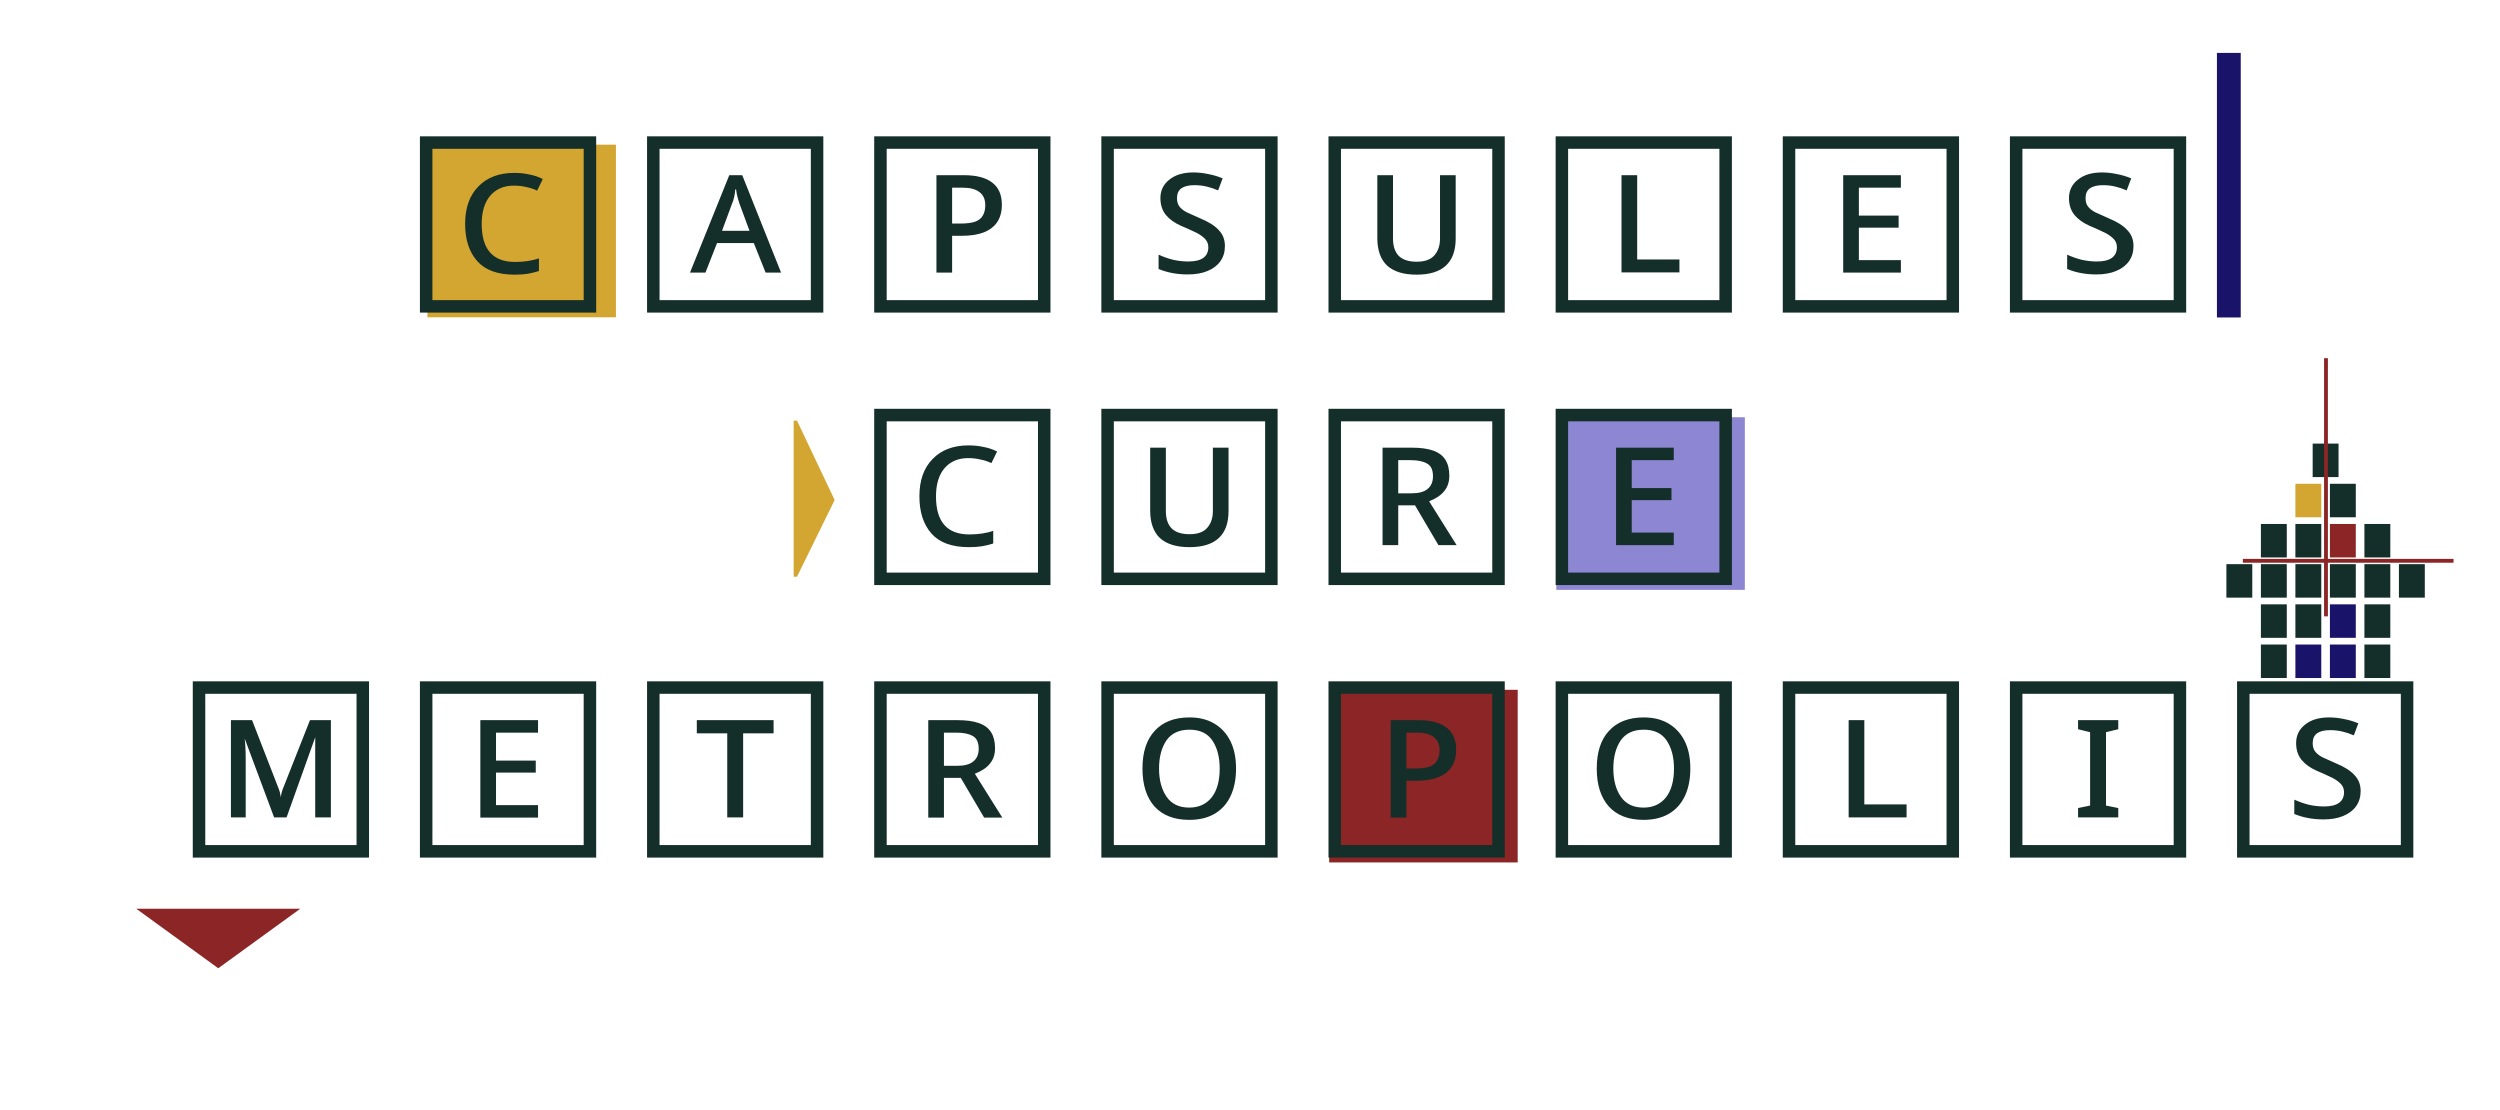
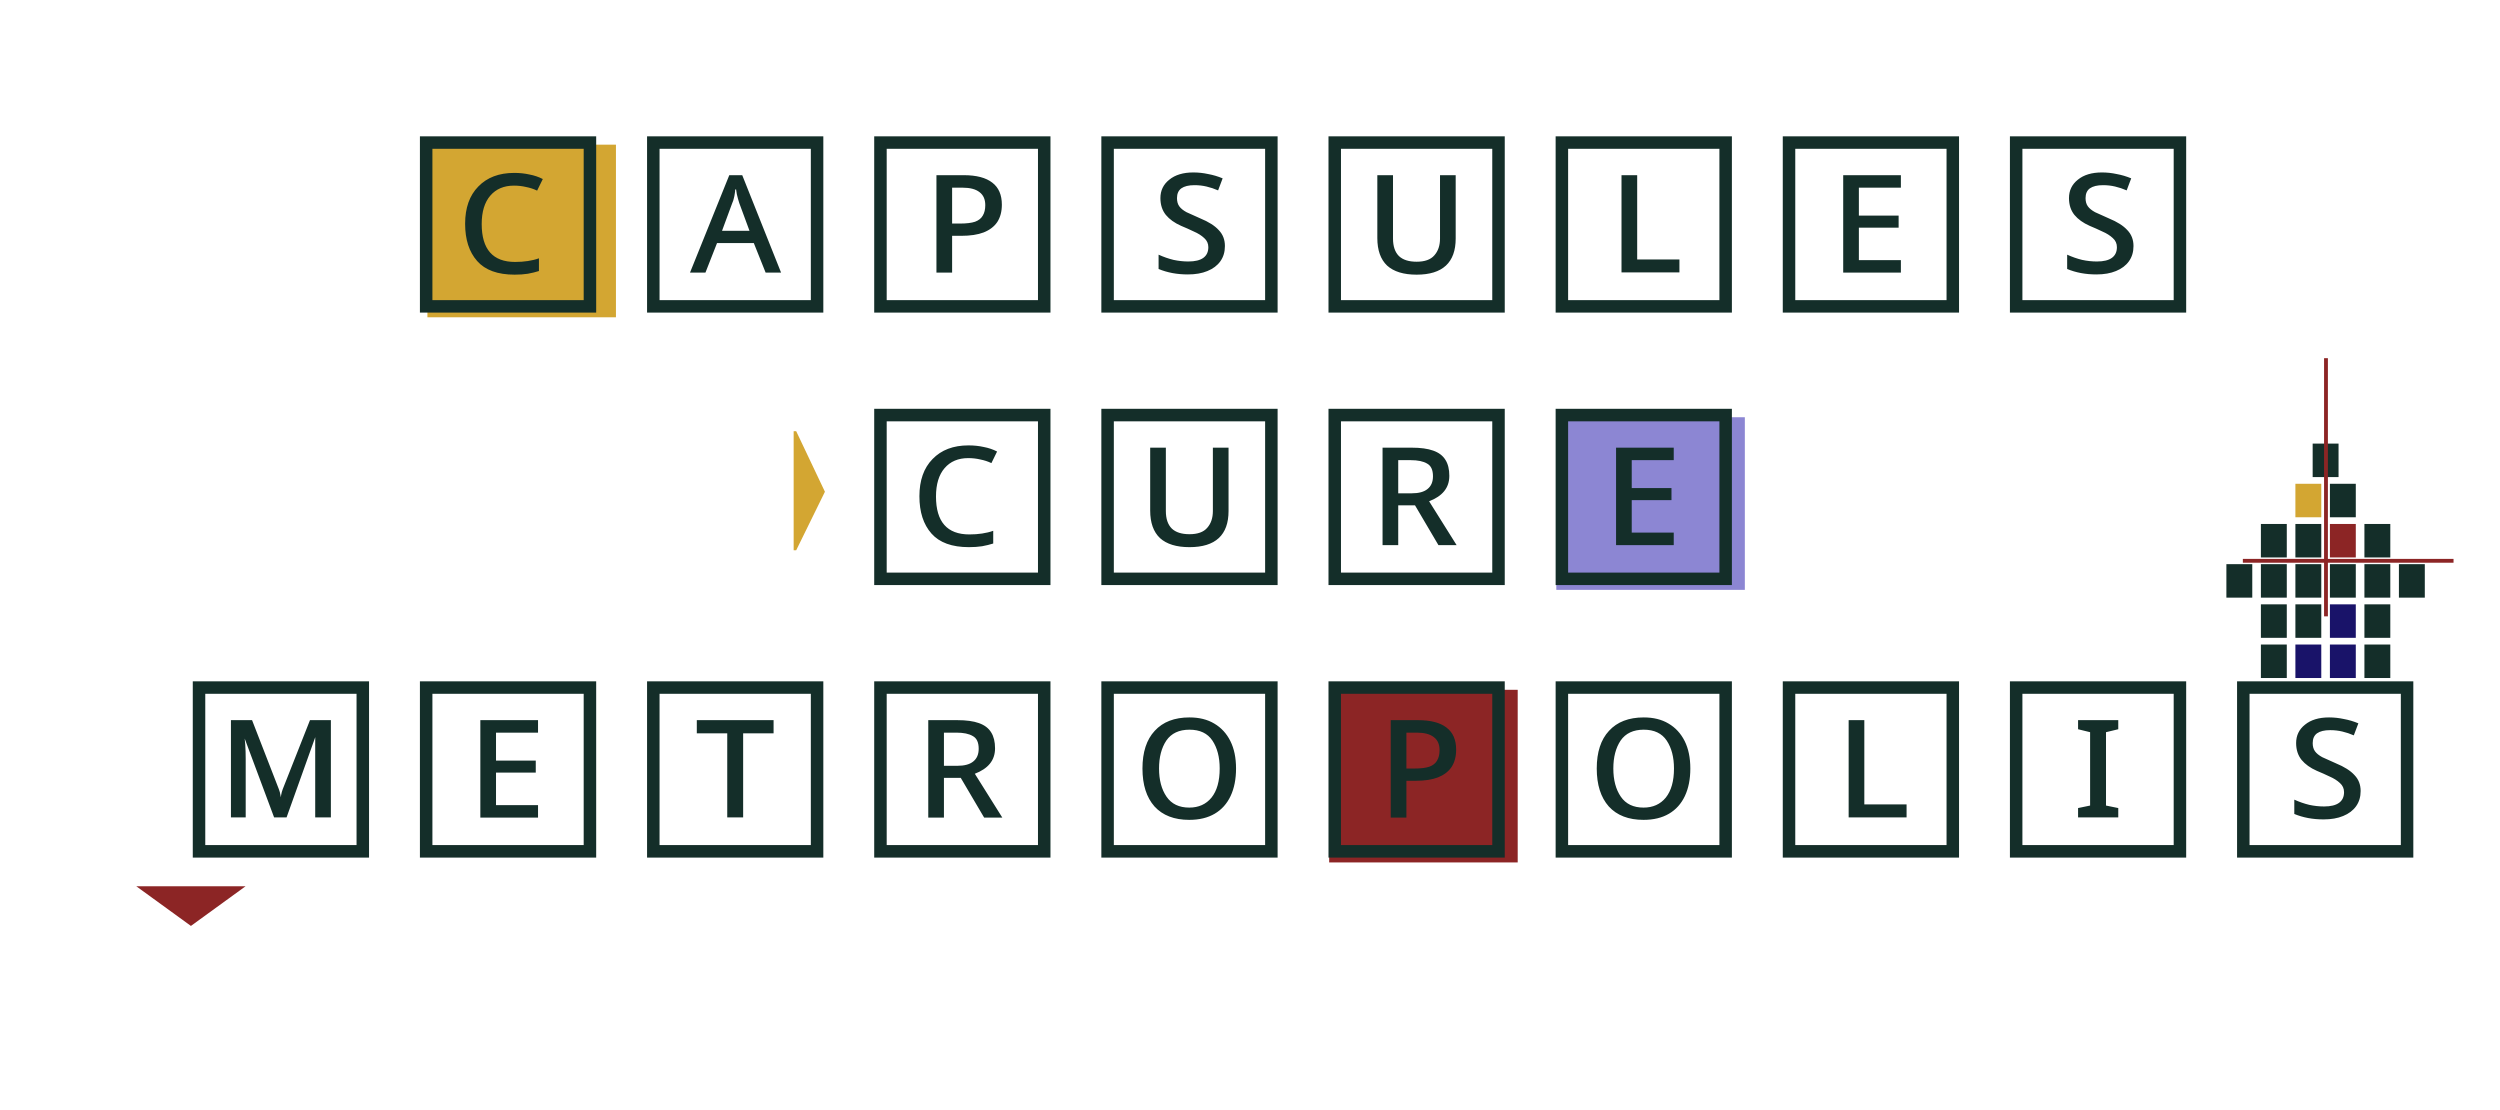
<svg xmlns="http://www.w3.org/2000/svg" width="1890" height="839" viewBox="0 0 1890 839" fill="none">
-   <rect x="1676" y="40" width="18" height="200" fill="#191369" />
  <path d="M1319.1 445.936H1176.57V315.429H1319.1V445.936Z" fill="#8C86D3" />
  <path d="M465.653 239.872H323.125V109.365H465.653V239.872Z" fill="#D3A632" />
  <path d="M1147.38 652H1004.85V521.493H1147.38V652Z" fill="#8C2525" />
  <path d="M389.066 207.646C376.244 207.646 366.8 204.212 360.732 197.343C354.665 190.474 351.631 181.087 351.631 169.181C351.631 157.16 354.951 147.773 361.591 141.019C368.231 134.15 377.274 130.716 388.722 130.716C392.844 130.716 396.679 131.116 400.228 131.918C403.891 132.605 407.268 133.749 410.359 135.352L406.066 144.11C403.433 142.85 400.628 141.935 397.652 141.362C394.79 140.675 391.756 140.332 388.551 140.332C380.995 140.332 375.042 142.85 370.692 147.888C366.342 152.925 364.166 160.08 364.166 169.352C364.166 188.471 372.581 198.03 389.409 198.03C392.844 198.03 396.049 197.801 399.026 197.343C402.117 196.885 404.921 196.198 407.44 195.282V204.899C404.921 205.7 402.117 206.387 399.026 206.959C396.049 207.417 392.729 207.646 389.066 207.646ZM317.459 236.323V103.069H450.713V236.323H317.459ZM326.903 226.879H441.269V112.513H326.903V226.879ZM521.634 206.101L551.341 132.433H561.129L590.494 206.101H578.817L569.887 183.777H542.068L533.311 206.101H521.634ZM545.846 174.504H566.624L558.897 153.554C558.554 152.41 558.21 151.265 557.867 150.12C557.523 148.975 557.237 147.83 557.008 146.686C556.779 145.541 556.607 144.396 556.493 143.251H555.806C555.806 144.281 555.692 145.369 555.463 146.514C555.348 147.544 555.119 148.689 554.776 149.948C554.547 151.093 554.146 152.295 553.574 153.554L545.846 174.504ZM489.179 236.323V103.069H622.434V236.323H489.179ZM498.623 226.879H612.989V112.513H498.623V226.879ZM707.95 206.101V132.433H728.557C738.173 132.433 745.385 134.322 750.193 138.1C755.001 141.763 757.405 147.315 757.405 154.756C757.405 159.908 756.261 164.258 753.971 167.807C751.681 171.241 748.247 173.874 743.668 175.706C739.203 177.423 733.536 178.282 726.668 178.282H719.799V206.101H707.95ZM719.799 169.009H725.637C730.56 169.009 734.395 168.551 737.143 167.635C739.89 166.605 741.836 165.059 742.981 162.999C744.24 160.938 744.87 158.305 744.87 155.1C744.87 150.75 743.439 147.487 740.577 145.312C737.715 143.022 733.422 141.877 727.698 141.877H719.799V169.009ZM660.899 236.323V103.069H794.154V236.323H660.899ZM670.343 226.879H784.709V112.513H670.343V226.879ZM898.044 207.474C893.923 207.474 890.031 207.131 886.367 206.444C882.704 205.757 879.212 204.727 875.892 203.353V192.535C879.67 194.252 883.448 195.568 887.226 196.484C891.004 197.286 894.724 197.686 898.388 197.686C903.425 197.686 907.203 196.77 909.721 194.939C912.24 193.107 913.499 190.417 913.499 186.868C913.499 184.12 912.469 181.831 910.408 179.999C908.348 178.053 905.714 176.393 902.509 175.019C899.418 173.531 896.213 172.1 892.893 170.726C887.97 168.551 884.135 165.804 881.387 162.484C878.64 159.049 877.266 154.814 877.266 149.777C877.266 144.053 879.499 139.416 883.963 135.867C888.428 132.204 894.495 130.372 902.166 130.372C905.943 130.372 909.664 130.773 913.327 131.574C917.105 132.261 920.769 133.349 924.317 134.837L920.883 143.938C918.021 142.679 915.102 141.706 912.125 141.019C909.263 140.332 906.23 139.988 903.024 139.988C898.674 139.988 895.354 140.79 893.064 142.393C890.889 143.995 889.802 146.457 889.802 149.777C889.802 152.295 890.374 154.356 891.519 155.958C892.664 157.561 894.495 159.049 897.014 160.423C899.647 161.682 903.081 163.228 907.317 165.059C913.728 167.693 918.422 170.669 921.398 173.989C924.489 177.194 926.035 181.201 926.035 186.009C926.035 190.474 924.89 194.309 922.6 197.515C920.311 200.72 917.048 203.181 912.812 204.899C908.691 206.616 903.768 207.474 898.044 207.474ZM832.619 236.323V103.069H965.874V236.323H832.619ZM842.064 226.879H956.429V112.513H842.064V226.879ZM1070.97 207.646C1061.12 207.646 1053.68 205.356 1048.64 200.777C1043.72 196.084 1041.26 189.158 1041.26 179.999V132.433H1053.11V180.343C1053.11 186.181 1054.6 190.589 1057.57 193.565C1060.55 196.427 1065.01 197.858 1070.97 197.858C1077.15 197.858 1081.61 196.255 1084.36 193.05C1087.22 189.844 1088.65 185.609 1088.65 180.343V132.433H1100.5V180.343C1100.5 189.386 1098.04 196.198 1093.12 200.777C1088.2 205.356 1080.81 207.646 1070.97 207.646ZM1004.34 236.323V103.069H1137.59V236.323H1004.34ZM1013.78 226.879H1128.15V112.513H1013.78V226.879ZM1225.86 205.929V132.433H1237.71V196.141H1269.65V205.929H1225.86ZM1176.06 236.323V103.069H1309.31V236.323H1176.06ZM1185.5 226.879H1299.87V112.513H1185.5V226.879ZM1393.46 206.101V132.433H1437.07V141.877H1405.31V162.999H1435.36V172.1H1405.31V196.656H1437.07V206.101H1393.46ZM1347.78 236.323V103.069H1481.03V236.323H1347.78ZM1357.22 226.879H1471.59V112.513H1357.22V226.879ZM1584.92 207.474C1580.8 207.474 1576.91 207.131 1573.25 206.444C1569.58 205.757 1566.09 204.727 1562.77 203.353V192.535C1566.55 194.252 1570.33 195.568 1574.11 196.484C1577.88 197.286 1581.6 197.686 1585.27 197.686C1590.31 197.686 1594.08 196.77 1596.6 194.939C1599.12 193.107 1600.38 190.417 1600.38 186.868C1600.38 184.12 1599.35 181.831 1597.29 179.999C1595.23 178.053 1592.59 176.393 1589.39 175.019C1586.3 173.531 1583.09 172.1 1579.77 170.726C1574.85 168.551 1571.02 165.804 1568.27 162.484C1565.52 159.049 1564.15 154.814 1564.15 149.777C1564.15 144.053 1566.38 139.416 1570.84 135.867C1575.31 132.204 1581.38 130.372 1589.05 130.372C1592.82 130.372 1596.54 130.773 1600.21 131.574C1603.99 132.261 1607.65 133.349 1611.2 134.837L1607.76 143.938C1604.9 142.679 1601.98 141.706 1599.01 141.019C1596.14 140.332 1593.11 139.988 1589.9 139.988C1585.55 139.988 1582.23 140.79 1579.94 142.393C1577.77 143.995 1576.68 146.457 1576.68 149.777C1576.68 152.295 1577.25 154.356 1578.4 155.958C1579.54 157.561 1581.38 159.049 1583.89 160.423C1586.53 161.682 1589.96 163.228 1594.2 165.059C1600.61 167.693 1605.3 170.669 1608.28 173.989C1611.37 177.194 1612.92 181.201 1612.92 186.009C1612.92 190.474 1611.77 194.309 1609.48 197.515C1607.19 200.72 1603.93 203.181 1599.69 204.899C1595.57 206.616 1590.65 207.474 1584.92 207.474ZM1519.5 236.323V103.069H1652.75V236.323H1519.5ZM1528.94 226.879H1643.31V112.513H1528.94V226.879ZM732.506 413.646C719.684 413.646 710.24 410.212 704.172 403.343C698.105 396.474 695.071 387.087 695.071 375.181C695.071 363.16 698.391 353.773 705.031 347.019C711.671 340.15 720.715 336.715 732.163 336.715C736.284 336.715 740.119 337.116 743.668 337.917C747.331 338.604 750.708 339.749 753.799 341.352L749.506 350.11C746.873 348.85 744.069 347.935 741.092 347.362C738.23 346.675 735.196 346.332 731.991 346.332C724.435 346.332 718.482 348.85 714.132 353.887C709.782 358.925 707.607 366.08 707.607 375.352C707.607 394.471 716.021 404.03 732.85 404.03C736.284 404.03 739.489 403.801 742.466 403.343C745.557 402.885 748.362 402.198 750.88 401.282V410.899C748.362 411.7 745.557 412.387 742.466 412.959C739.489 413.417 736.169 413.646 732.506 413.646ZM660.899 442.323V309.069H794.154V442.323H660.899ZM670.343 432.879H784.709V318.513H670.343V432.879ZM899.246 413.646C889.401 413.646 881.96 411.356 876.923 406.777C872 402.084 869.539 395.158 869.539 385.999V338.433H881.387V386.343C881.387 392.181 882.876 396.589 885.852 399.565C888.829 402.427 893.293 403.858 899.246 403.858C905.428 403.858 909.893 402.255 912.64 399.05C915.502 395.844 916.933 391.609 916.933 386.343V338.433H928.782V386.343C928.782 395.386 926.321 402.198 921.398 406.777C916.476 411.356 909.092 413.646 899.246 413.646ZM832.619 442.323V309.069H965.874V442.323H832.619ZM842.063 432.879H956.429V318.513H842.063V432.879ZM1045.21 412.101V338.433H1067.19C1073.94 338.433 1079.38 339.177 1083.5 340.665C1087.74 342.153 1090.83 344.5 1092.77 347.706C1094.72 350.796 1095.69 354.803 1095.69 359.726C1095.69 364.305 1094.38 368.197 1091.74 371.403C1089.23 374.494 1085.45 377.012 1080.41 378.959L1101.19 412.101H1087.45L1069.76 382.05H1057.06V412.101H1045.21ZM1057.06 372.948H1067.19C1072.57 372.948 1076.58 371.861 1079.21 369.686C1081.96 367.511 1083.33 364.305 1083.33 360.069C1083.33 355.261 1081.84 352.056 1078.87 350.453C1076 348.736 1071.88 347.877 1066.5 347.877H1057.06V372.948ZM1004.34 442.323V309.069H1137.59V442.323H1004.34ZM1013.78 432.879H1128.15V318.513H1013.78V432.879ZM1221.74 412.101V338.433H1265.35V347.877H1233.59V368.999H1263.64V378.1H1233.59V402.656H1265.35V412.101H1221.74ZM1176.06 442.323V309.069H1309.31V442.323H1176.06ZM1185.5 432.879H1299.87V318.513H1185.5V432.879ZM174.588 617.929V544.433H190.557L210.82 596.636C211.393 598.124 211.794 599.612 212.022 601.1C212.251 602.589 212.423 604.077 212.538 605.565H211.679C212.022 604.077 212.309 602.589 212.538 601.1C212.767 599.612 213.167 598.124 213.74 596.636L234.346 544.433H250.144V617.929H238.296V574.14C238.296 569.103 238.296 564.925 238.296 561.605C238.296 558.17 238.353 555.594 238.467 553.877L240.356 551.645L216.659 617.929H207.214L182.487 551.645L184.204 553.19C184.776 556.052 185.177 559.258 185.406 562.807C185.635 566.241 185.749 569.962 185.749 573.969V617.929H174.588ZM145.739 648.323V515.069H278.993V648.323H145.739ZM155.183 638.879H269.549V524.513H155.183V638.879ZM363.136 618.101V544.433H406.753V553.877H374.985V574.999H405.036V584.1H374.985V608.656H406.753V618.101H363.136ZM317.459 648.323V515.069H450.713V648.323H317.459ZM326.903 638.879H441.269V524.513H326.903V638.879ZM549.796 617.929V554.392H526.785V544.433H584.827V554.392H561.816V617.929H549.796ZM489.179 648.323V515.069H622.434V648.323H489.179ZM498.623 638.879H612.989V524.513H498.623V638.879ZM701.768 618.101V544.433H723.748C730.503 544.433 735.941 545.177 740.062 546.665C744.298 548.153 747.389 550.5 749.335 553.706C751.281 556.796 752.254 560.803 752.254 565.726C752.254 570.305 750.937 574.197 748.304 577.403C745.786 580.494 742.008 583.012 736.971 584.959L757.749 618.101H744.011L726.324 588.05H713.617V618.101H701.768ZM713.617 578.948H723.748C729.129 578.948 733.136 577.861 735.769 575.686C738.516 573.511 739.89 570.305 739.89 566.069C739.89 561.261 738.402 558.056 735.425 556.453C732.563 554.736 728.442 553.877 723.062 553.877H713.617V578.948ZM660.899 648.323V515.069H794.154V648.323H660.899ZM670.343 638.879H784.709V524.513H670.343V638.879ZM899.075 619.818C887.741 619.818 878.983 616.441 872.801 609.686C866.734 602.817 863.7 593.258 863.7 581.009C863.7 568.645 866.791 559.143 872.973 552.504C879.155 545.749 887.913 542.372 899.246 542.372C906.573 542.372 912.812 543.917 917.964 547.008C923.23 550.099 927.294 554.507 930.156 560.231C933.018 565.955 934.449 572.881 934.449 581.009C934.449 589.023 933.075 595.949 930.328 601.787C927.58 607.626 923.573 612.09 918.307 615.181C913.041 618.272 906.63 619.818 899.075 619.818ZM899.075 610.545C906.172 610.545 911.782 608.026 915.903 602.989C920.024 597.838 922.085 590.511 922.085 581.009C922.085 572.423 920.253 565.383 916.59 559.887C912.927 554.392 907.145 551.645 899.246 551.645C891.347 551.645 885.509 554.392 881.731 559.887C878.068 565.383 876.236 572.423 876.236 581.009C876.236 589.71 878.125 596.807 881.903 602.302C885.68 607.797 891.404 610.545 899.075 610.545ZM832.619 648.323V515.069H965.874V648.323H832.619ZM842.064 638.879H956.429V524.513H842.064V638.879ZM1051.39 618.101V544.433H1072C1081.61 544.433 1088.83 546.322 1093.63 550.099C1098.44 553.763 1100.85 559.315 1100.85 566.756C1100.85 571.908 1099.7 576.258 1097.41 579.807C1095.12 583.241 1091.69 585.874 1087.11 587.706C1082.64 589.423 1076.98 590.282 1070.11 590.282H1063.24V618.101H1051.39ZM1063.24 581.009H1069.08C1074 581.009 1077.84 580.551 1080.58 579.635C1083.33 578.605 1085.28 577.059 1086.42 574.999C1087.68 572.938 1088.31 570.305 1088.31 567.1C1088.31 562.749 1086.88 559.487 1084.02 557.312C1081.16 555.022 1076.86 553.877 1071.14 553.877H1063.24V581.009ZM1004.34 648.323V515.069H1137.59V648.323H1004.34ZM1013.78 638.879H1128.15V524.513H1013.78V638.879ZM1242.51 619.818C1231.18 619.818 1222.42 616.441 1216.24 609.686C1210.17 602.817 1207.14 593.258 1207.14 581.009C1207.14 568.645 1210.23 559.143 1216.41 552.504C1222.6 545.749 1231.35 542.372 1242.69 542.372C1250.01 542.372 1256.25 543.917 1261.4 547.008C1266.67 550.099 1270.73 554.507 1273.6 560.231C1276.46 565.955 1277.89 572.881 1277.89 581.009C1277.89 589.023 1276.52 595.949 1273.77 601.787C1271.02 607.626 1267.01 612.09 1261.75 615.181C1256.48 618.272 1250.07 619.818 1242.51 619.818ZM1242.51 610.545C1249.61 610.545 1255.22 608.026 1259.34 602.989C1263.46 597.838 1265.53 590.511 1265.53 581.009C1265.53 572.423 1263.69 565.383 1260.03 559.887C1256.37 554.392 1250.59 551.645 1242.69 551.645C1234.79 551.645 1228.95 554.392 1225.17 559.887C1221.51 565.383 1219.68 572.423 1219.68 581.009C1219.68 589.71 1221.57 596.807 1225.34 602.302C1229.12 607.797 1234.84 610.545 1242.51 610.545ZM1176.06 648.323V515.069H1309.31V648.323H1176.06ZM1185.5 638.879H1299.87V524.513H1185.5V638.879ZM1397.58 617.929V544.433H1409.43V608.141H1441.37V617.929H1397.58ZM1347.78 648.323V515.069H1481.03V648.323H1347.78ZM1357.22 638.879H1471.59V524.513H1357.22V638.879ZM1571.02 617.929V610.888L1580.12 608.999V553.534L1571.02 551.301V544.433H1601.41V551.301L1592.14 553.534V608.999L1601.41 610.888V617.929H1571.02ZM1519.5 648.323V515.069H1652.75V648.323H1519.5ZM1528.94 638.879H1643.31V524.513H1528.94V638.879ZM1756.64 619.474C1752.52 619.474 1748.63 619.131 1744.97 618.444C1741.3 617.757 1737.81 616.727 1734.49 615.353V604.535C1738.27 606.252 1742.05 607.568 1745.83 608.484C1749.6 609.286 1753.32 609.686 1756.99 609.686C1762.03 609.686 1765.8 608.77 1768.32 606.939C1770.84 605.107 1772.1 602.417 1772.1 598.868C1772.1 596.12 1771.07 593.831 1769.01 591.999C1766.95 590.053 1764.32 588.393 1761.11 587.019C1758.02 585.531 1754.81 584.1 1751.49 582.726C1746.57 580.551 1742.74 577.804 1739.99 574.484C1737.24 571.049 1735.87 566.814 1735.87 561.776C1735.87 556.052 1738.1 551.416 1742.56 547.867C1747.03 544.204 1753.1 542.372 1760.77 542.372C1764.54 542.372 1768.26 542.773 1771.93 543.574C1775.71 544.261 1779.37 545.348 1782.92 546.837L1779.48 555.938C1776.62 554.679 1773.7 553.706 1770.73 553.019C1767.86 552.332 1764.83 551.988 1761.62 551.988C1757.27 551.988 1753.95 552.79 1751.66 554.392C1749.49 555.995 1748.4 558.456 1748.4 561.776C1748.4 564.295 1748.97 566.356 1750.12 567.958C1751.26 569.561 1753.1 571.049 1755.61 572.423C1758.25 573.682 1761.68 575.228 1765.92 577.059C1772.33 579.693 1777.02 582.669 1780 585.989C1783.09 589.194 1784.64 593.201 1784.64 598.009C1784.64 602.474 1783.49 606.309 1781.2 609.515C1778.91 612.72 1775.65 615.181 1771.41 616.899C1767.29 618.616 1762.37 619.474 1756.64 619.474ZM1691.22 648.323V515.069H1824.47V648.323H1691.22ZM1700.66 638.879H1815.03V524.513H1700.66V638.879Z" fill="#142E29" />
  <path d="M1702.72 426.501H1683.15V451.818H1702.72V426.501Z" fill="#142E29" />
  <path d="M1728.81 426.501H1709.24V451.818H1728.81V426.501Z" fill="#142E29" />
  <path d="M1754.89 426.501H1735.32V451.818H1754.89V426.501Z" fill="#142E29" />
  <path d="M1728.81 456.882H1709.24V482.199H1728.81V456.882Z" fill="#142E29" />
  <path d="M1728.81 487.263H1709.24V512.58H1728.81V487.263Z" fill="#142E29" />
  <path d="M1780.98 426.501H1761.41V451.818H1780.98V426.501Z" fill="#142E29" />
  <path d="M1807.07 426.501H1787.5V451.818H1807.07V426.501Z" fill="#142E29" />
  <path d="M1807.07 456.882H1787.5V482.199H1807.07V456.882Z" fill="#142E29" />
  <path d="M1807.07 487.263H1787.5V512.58H1807.07V487.263Z" fill="#142E29" />
  <path d="M1807.07 396.12H1787.5V421.438H1807.07V396.12Z" fill="#142E29" />
  <path d="M1780.98 396.12H1761.41V421.438H1780.98V396.12Z" fill="#8C2525" />
  <path d="M1780.98 456.882H1761.41V482.199H1780.98V456.882Z" fill="#191369" />
  <path d="M1780.98 487.263H1761.41V512.58H1780.98V487.263Z" fill="#191369" />
  <path d="M1754.89 487.263H1735.32V512.58H1754.89V487.263Z" fill="#191369" />
  <path d="M1780.98 365.739H1761.41V391.056H1780.98V365.739Z" fill="#142E29" />
  <path d="M1767.94 335.358H1748.37V360.675H1767.94V335.358Z" fill="#142E29" />
  <path d="M1754.89 396.12H1735.32V421.438H1754.89V396.12Z" fill="#142E29" />
  <path d="M1754.89 456.882H1735.32V482.199H1754.89V456.882Z" fill="#142E29" />
  <path d="M1728.81 396.12H1709.24V421.438H1728.81V396.12Z" fill="#142E29" />
  <path d="M1754.89 365.739H1735.32V391.056H1754.89V365.739Z" fill="#D3A632" />
  <path d="M1833.15 426.501H1813.58V451.818H1833.15V426.501Z" fill="#142E29" />
  <path d="M1854.87 425.417V422.521H1695.6V425.417H1854.87Z" fill="#8C2525" />
  <path d="M1759.89 270.782H1756.99V465.958H1759.89V270.782Z" fill="#8C2525" />
-   <path d="M165 732L227 687H103L165 732Z" fill="#8C2525" />
-   <path d="M600 318H602.531L631 378L602.531 436H600V318Z" fill="#D3A632" />
+   <path d="M144.333 700L185.667 670H103L144.333 700Z" fill="#8C2525" />
+   <path d="M600 326H601.93L623.644 371.763L601.93 416H600V326Z" fill="#D3A632" />
</svg>
